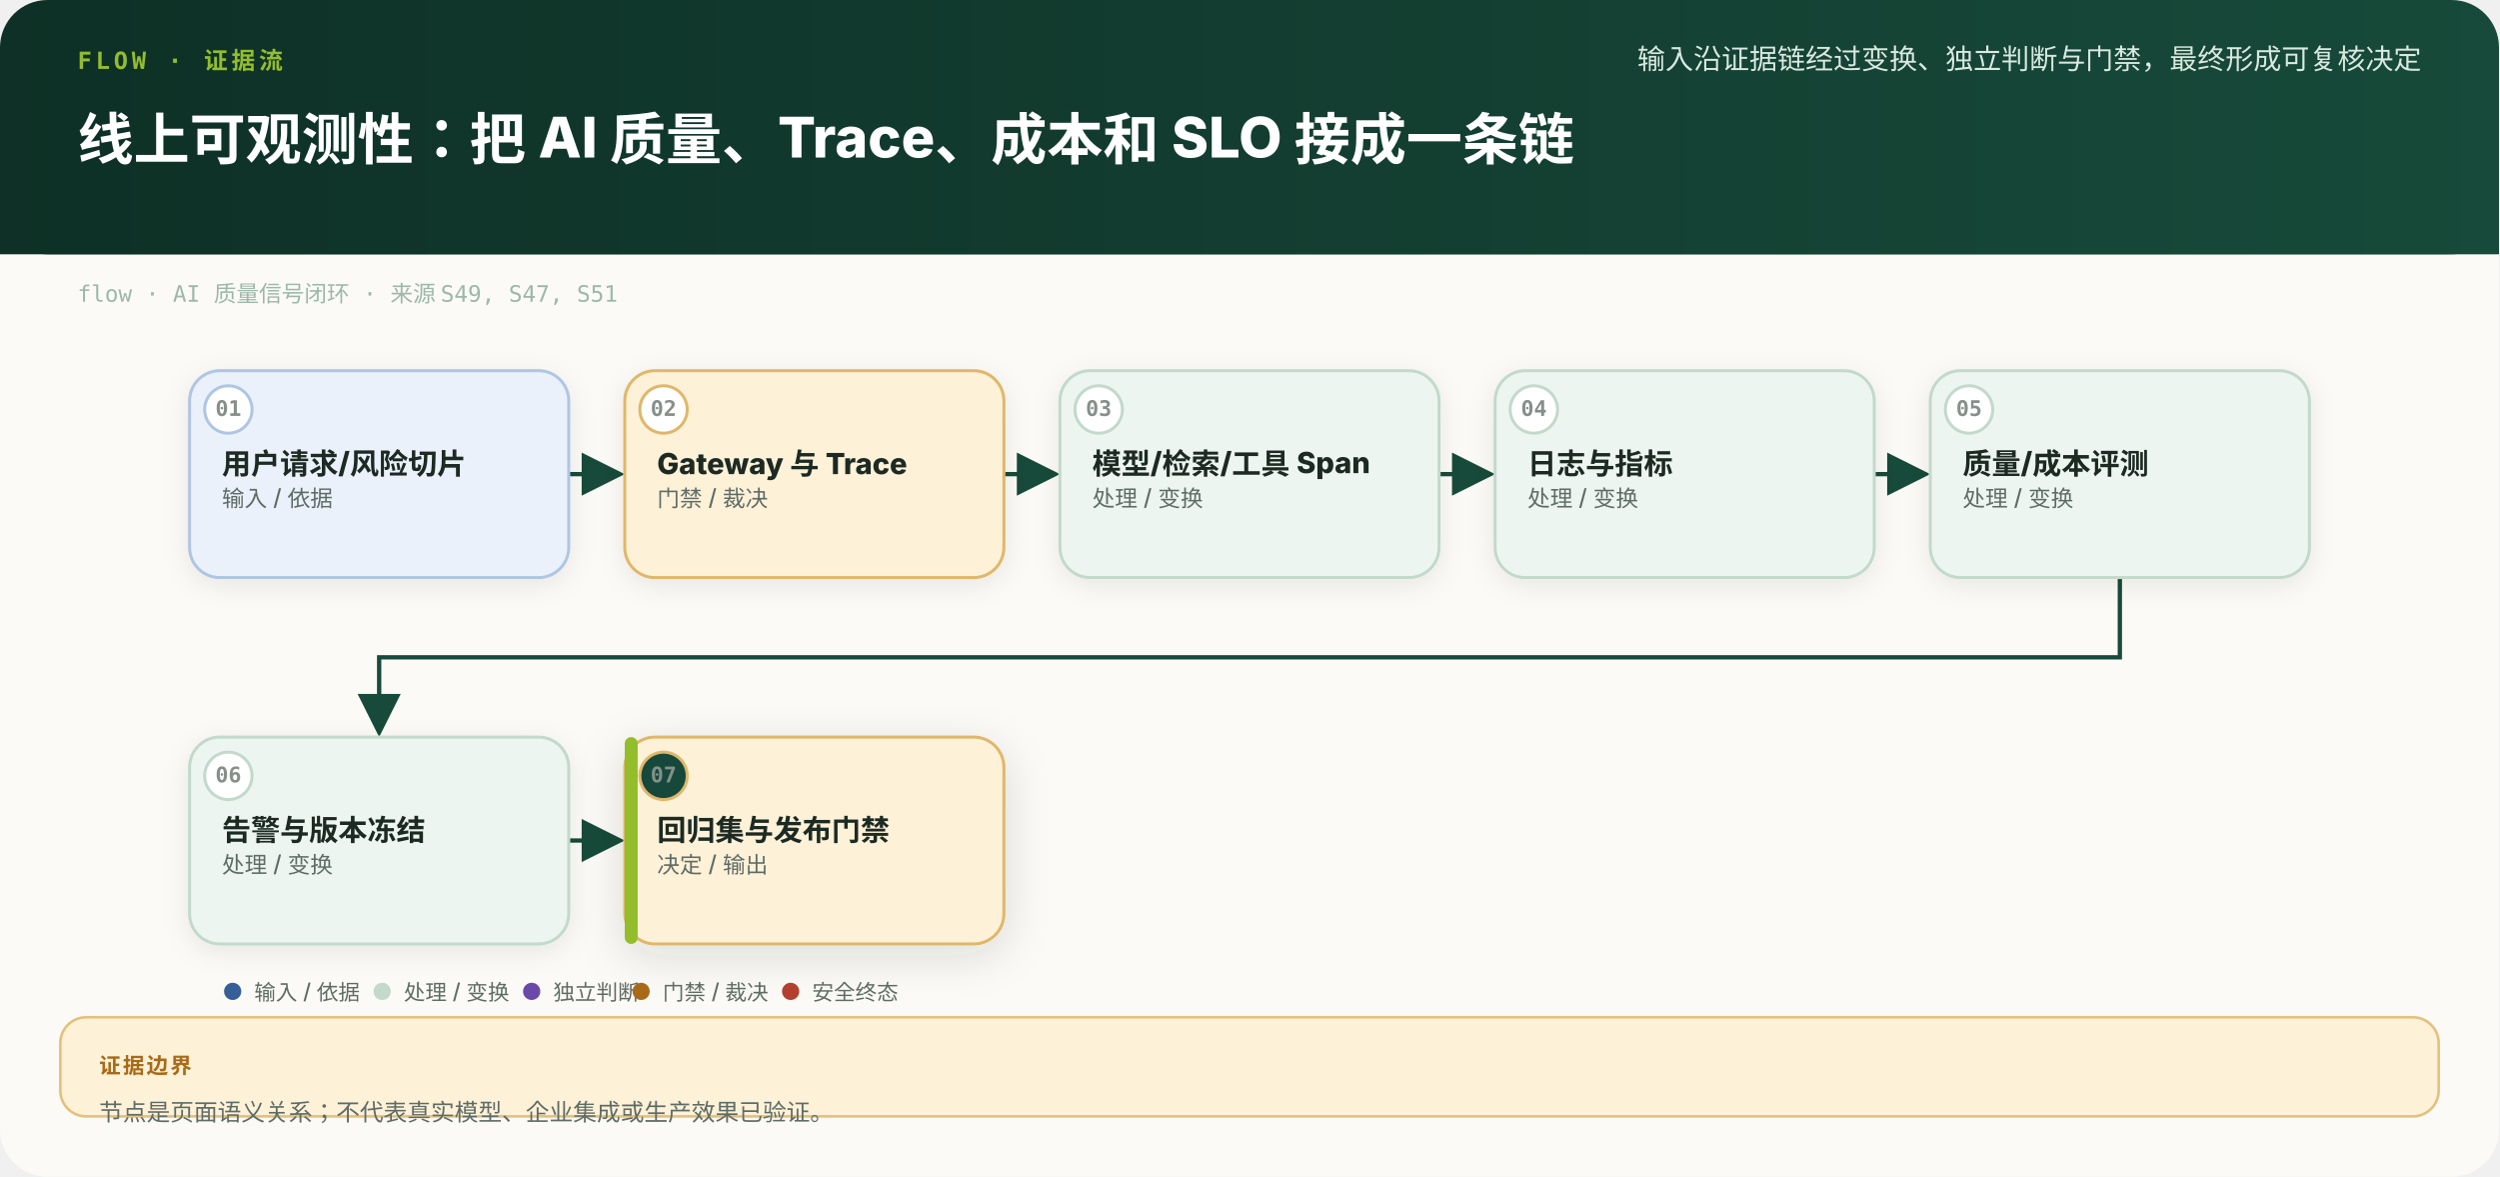
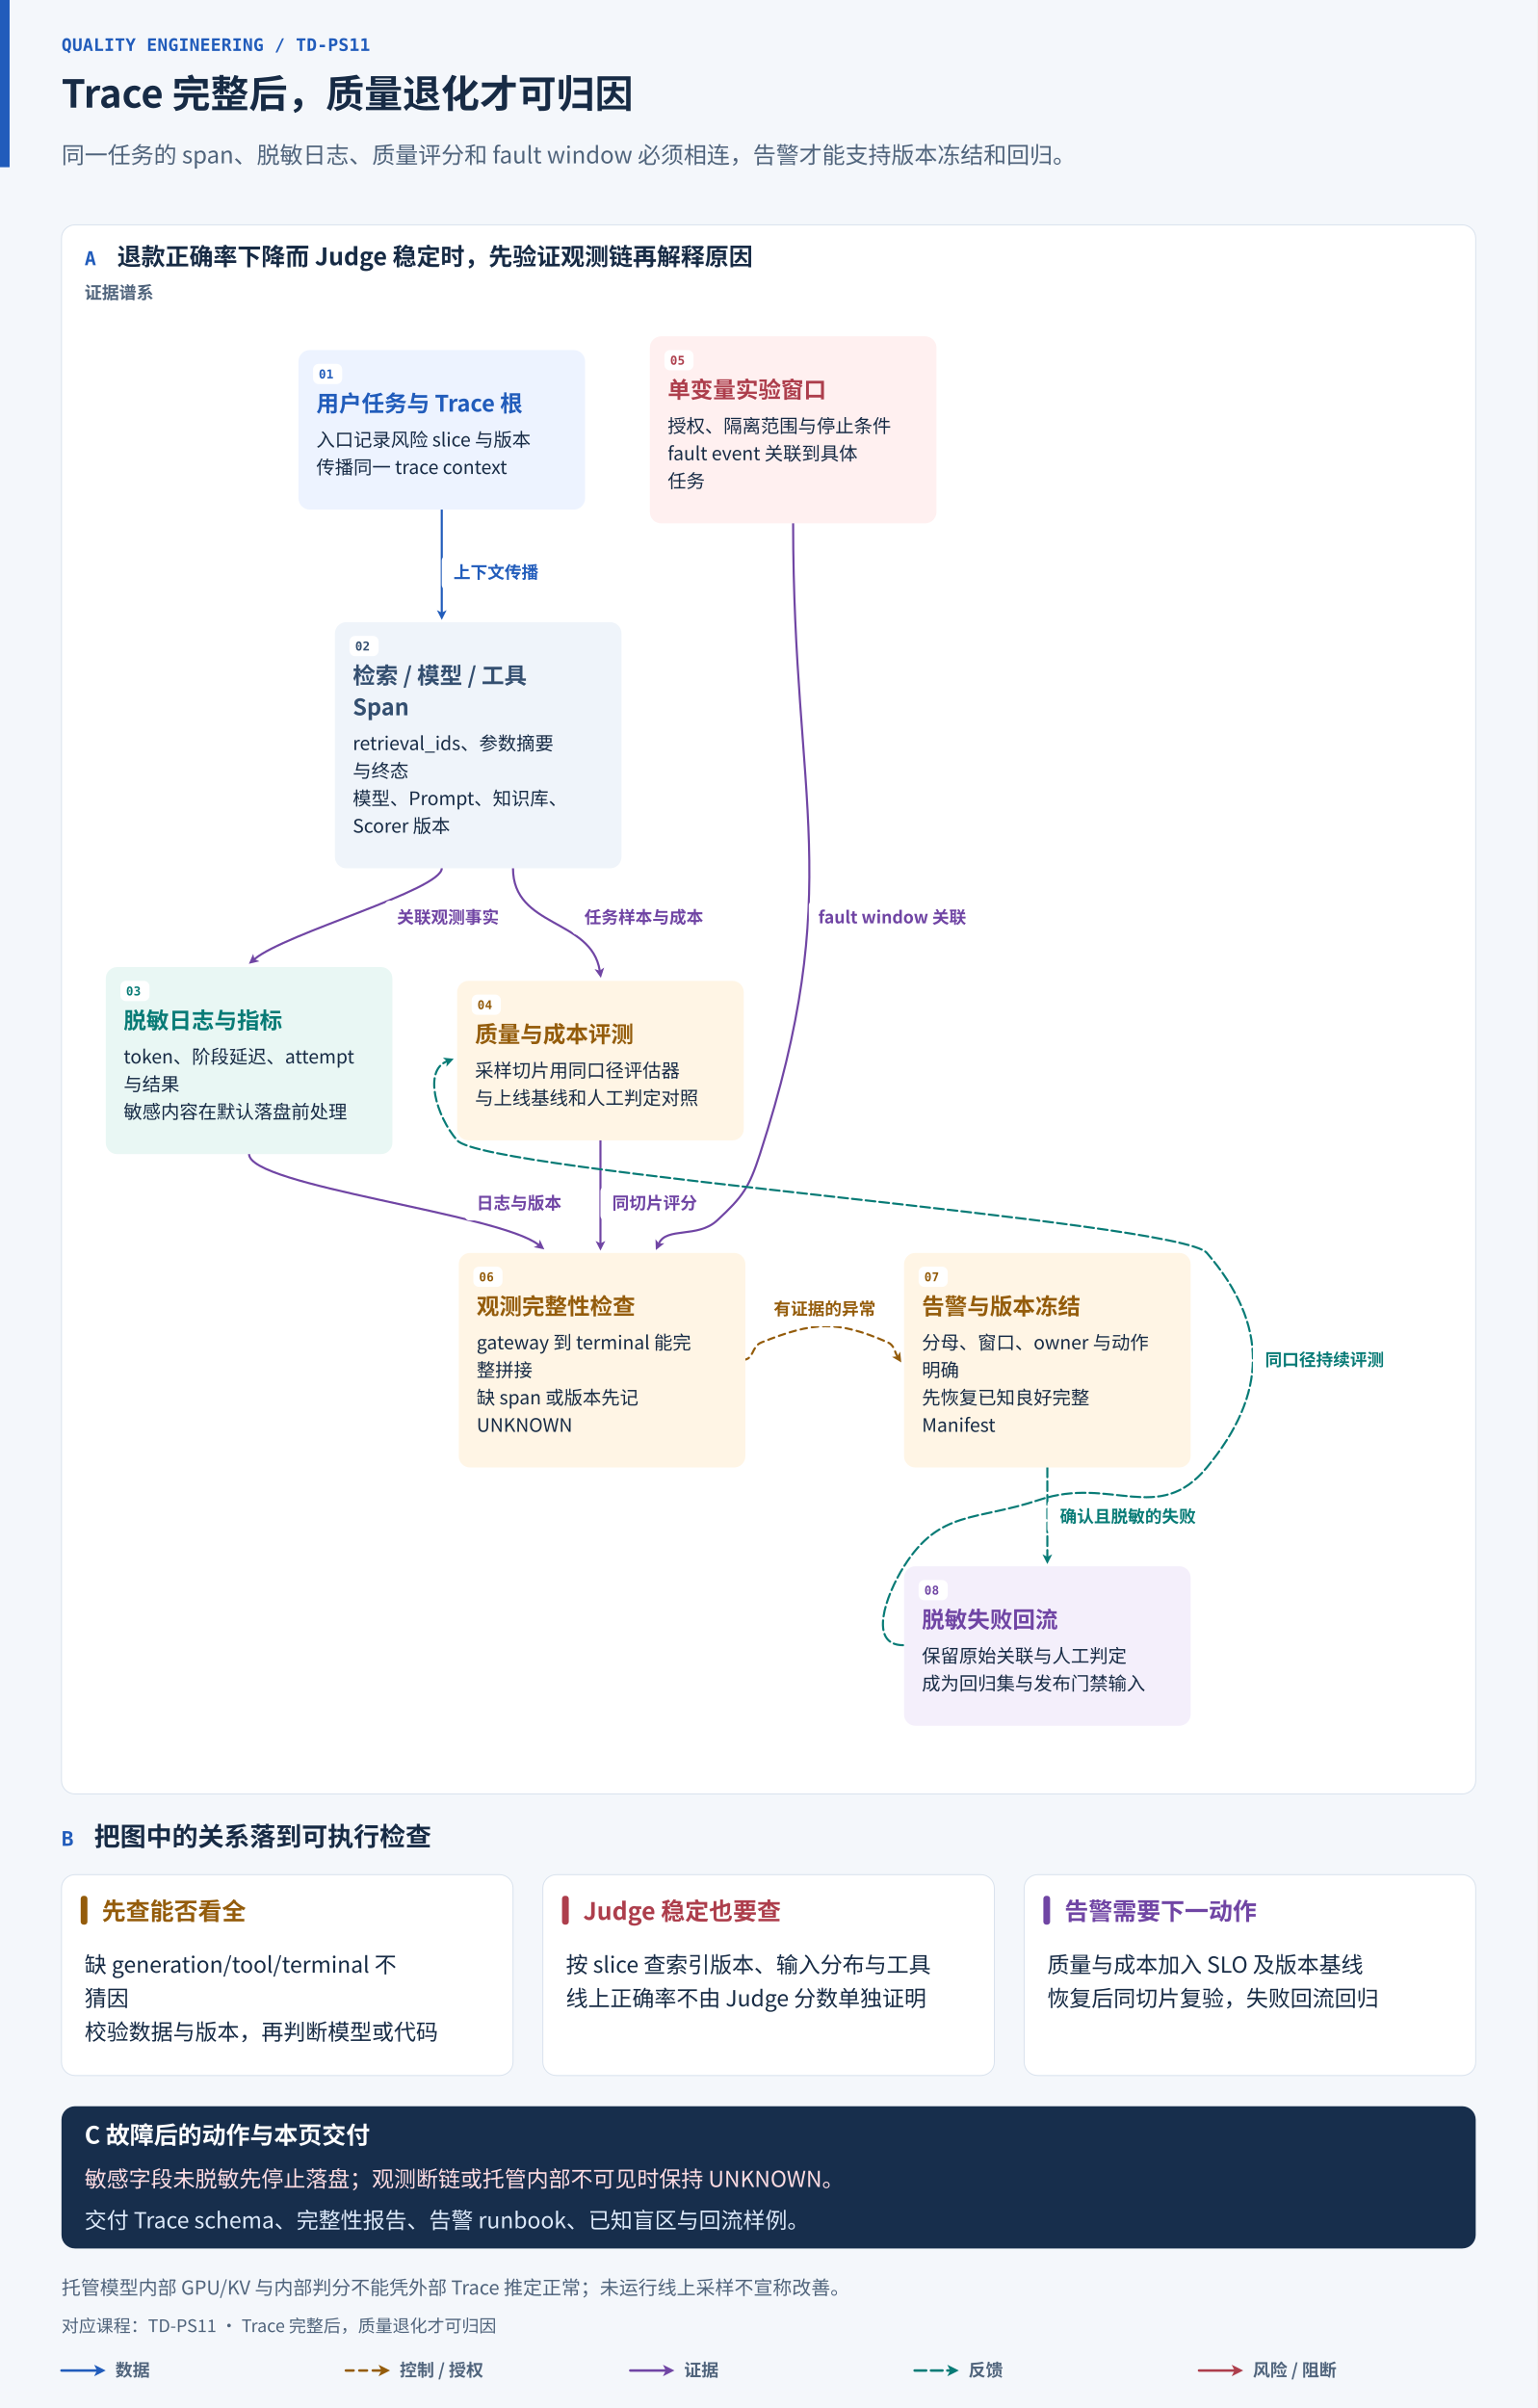
- <svg xmlns="http://www.w3.org/2000/svg" role="img" aria-labelledby="title desc" viewBox="0 0 1160 546" width="1160" height="546">
-   <linearGradient id="ds-header-grad" x1="0" y1="0" x2="1" y2="0">
-     <stop offset="0" stop-color="#0e3026" />
-     <stop offset="1" stop-color="#174a3a" />
-   </linearGradient>
+ <svg xmlns="http://www.w3.org/2000/svg" width="1600" height="2506" viewBox="0 0 1600 2506" role="img" aria-labelledby="title desc" data-redraw-version="2">
+   <style>text{font-family:'PingFang SC','Microsoft YaHei','Noto Sans CJK SC',system-ui,sans-serif}.mono{font-family:'SFMono-Regular',Consolas,monospace;letter-spacing:.25px}</style>
  <defs>
-     <filter id="ds-soft" x="-20%" y="-20%" width="140%" height="150%">
-       <feDropShadow dx="0" dy="3" stdDeviation="6" flood-color="#0e3026" flood-opacity="0.08" />
-     </filter>
-     <filter id="ds-strong" x="-20%" y="-20%" width="140%" height="150%">
-       <feDropShadow dx="0" dy="5" stdDeviation="10" flood-color="#0e3026" flood-opacity="0.13" />
-     </filter>
-     <marker id="ds-arw-forest" markerWidth="10" markerHeight="10" refX="8" refY="5" orient="auto">
-       <path d="M0 0 L10 5 L0 10 z" fill="#174a3a" />
+     <marker id="arr-data" markerUnits="userSpaceOnUse" markerWidth="12" markerHeight="12" refX="3" refY="6" orient="auto">
+       <path d="M0 0L12 6L0 12L3 6Z" fill="#215cbb" />
    </marker>
-     <marker id="ds-arw-amber" markerWidth="10" markerHeight="10" refX="8" refY="5" orient="auto">
-       <path d="M0 0 L10 5 L0 10 z" fill="#a96a18" />
+     <marker id="arr-control" markerUnits="userSpaceOnUse" markerWidth="12" markerHeight="12" refX="3" refY="6" orient="auto">
+       <path d="M0 0L12 6L0 12L3 6Z" fill="#945c0b" />
    </marker>
-     <marker id="ds-arw-red" markerWidth="10" markerHeight="10" refX="8" refY="5" orient="auto">
-       <path d="M0 0 L10 5 L0 10 z" fill="#b2402f" />
+     <marker id="arr-evidence" markerUnits="userSpaceOnUse" markerWidth="12" markerHeight="12" refX="3" refY="6" orient="auto">
+       <path d="M0 0L12 6L0 12L3 6Z" fill="#7045a4" />
    </marker>
-     <marker id="ds-arw-soft" markerWidth="10" markerHeight="10" refX="8" refY="5" orient="auto">
-       <path d="M0 0 L10 5 L0 10 z" fill="#85908a" />
+     <marker id="arr-feedback" markerUnits="userSpaceOnUse" markerWidth="12" markerHeight="12" refX="3" refY="6" orient="auto">
+       <path d="M0 0L12 6L0 12L3 6Z" fill="#087b76" />
+     </marker>
+     <marker id="arr-risk" markerUnits="userSpaceOnUse" markerWidth="12" markerHeight="12" refX="3" refY="6" orient="auto">
+       <path d="M0 0L12 6L0 12L3 6Z" fill="#ad3e4c" />
    </marker>
  </defs>
-   <style>
-     .ds-bg{fill:#fbfaf6}
-     .ds-header{fill:url(#ds-header-grad)}
-     .ds-eyebrow{font:700 11px ui-monospace,SFMono-Regular,Menlo,Consolas,monospace;letter-spacing:.16em;fill:#93bd2c}
-     .ds-title{font:800 26px -apple-system,BlinkMacSystemFont,"Segoe UI","PingFang SC","Hiragino Sans GB","Microsoft YaHei",sans-serif;fill:#ffffff}
-     .ds-subtitle{font:500 13px -apple-system,BlinkMacSystemFont,"Segoe UI","PingFang SC","Hiragino Sans GB","Microsoft YaHei",sans-serif;fill:#d9e8e0}
-     .ds-source{font:500 10.5px ui-monospace,SFMono-Regular,Menlo,Consolas,monospace;fill:#9db7ab}
-     .ds-section{font:800 11px ui-monospace,SFMono-Regular,Menlo,Consolas,monospace;letter-spacing:.12em;fill:#174a3a}
-     .ds-foot{font:500 11px -apple-system,BlinkMacSystemFont,"Segoe UI","PingFang SC","Hiragino Sans GB","Microsoft YaHei",sans-serif;fill:#5f6c66}
-     .ds-footbadge{font:800 10px ui-monospace,SFMono-Regular,Menlo,Consolas,monospace;letter-spacing:.1em;fill:#a96a18}
-     .ds-node rect{stroke-width:1.4}
-     .ds-node-title{font:800 13.5px -apple-system,BlinkMacSystemFont,"Segoe UI","PingFang SC","Hiragino Sans GB","Microsoft YaHei",sans-serif;fill:#1c2924}
-     .ds-node-detail{font:500 10.5px -apple-system,BlinkMacSystemFont,"Segoe UI","PingFang SC","Hiragino Sans GB","Microsoft YaHei",sans-serif;fill:#5f6c66}
-     .ds-node-index{font:800 10px ui-monospace,SFMono-Regular,Menlo,Consolas,monospace;fill:#85908a}
-     .ds-edge{fill:none;stroke:#174a3a;stroke-width:2}
-     .ds-edge-label{font:600 9.5px -apple-system,BlinkMacSystemFont,"Segoe UI","PingFang SC","Hiragino Sans GB","Microsoft YaHei",sans-serif;fill:#5f6c66;paint-order:stroke;stroke:#fbfaf6;stroke-width:4px}
-     .ds-legend{font:500 10px -apple-system,BlinkMacSystemFont,"Segoe UI","PingFang SC","Hiragino Sans GB","Microsoft YaHei",sans-serif;fill:#5f6c66}
- </style>
-   <rect class="ds-bg" width="1160" height="546" rx="22" />
-   <rect class="ds-header" x="0" y="0" width="1160" height="118" rx="22" />
-   <rect class="ds-header" x="0" y="96" width="1160" height="22" />
-   <text class="ds-eyebrow" x="36" y="32">FLOW · 证据流</text>
-   <text class="ds-subtitle" x="1124" y="32" text-anchor="end">输入沿证据链经过变换、独立判断与门禁，最终形成可复核决定</text>
-   <text class="ds-title" x="36" y="74">线上可观测性：把 AI 质量、Trace、成本和 SLO 接成一条链</text>
-   <text class="ds-source" x="36" y="140">flow · AI 质量信号闭环 · 来源 S49, S47, S51</text>
-   <path d="M 264 220 L 286 220" fill="none" stroke="#174a3a" stroke-width="2" marker-end="url(#ds-arw-forest)" />
-   <path d="M 466 220 L 488 220" fill="none" stroke="#174a3a" stroke-width="2" marker-end="url(#ds-arw-forest)" />
-   <path d="M 668 220 L 690 220" fill="none" stroke="#174a3a" stroke-width="2" marker-end="url(#ds-arw-forest)" />
-   <path d="M 870 220 L 892 220" fill="none" stroke="#174a3a" stroke-width="2" marker-end="url(#ds-arw-forest)" />
-   <path d="M 984 268 V 305 H 176 V 338" fill="none" stroke="#174a3a" stroke-width="2" marker-end="url(#ds-arw-forest)" />
-   <path d="M 264 390 L 286 390" fill="none" stroke="#174a3a" stroke-width="2" marker-end="url(#ds-arw-forest)" />
-   <g class="ds-node" filter="url(#ds-soft)">
-     <rect x="88" y="172" width="176" height="96" rx="14" fill="#eaf1fa" stroke="#aec6e3" />
-     <circle cx="106" cy="190" r="11" fill="#ffffff" stroke="#aec6e3" stroke-width="1.4" />
-     <text class="ds-node-index" x="106" y="193" text-anchor="middle">01</text>
-     <text class="ds-node-title" x="103" y="220">用户请求/风险切片</text>
-     <text class="ds-node-detail" x="103" y="235">输入 / 依据</text>
+   <rect width="1600" height="2506" fill="#f4f7fb" />
+   <rect width="10" height="174" fill="#215cbb" />
+   <text x="64" y="53" font-size="18" fill="#215cbb" font-weight="750" class="mono">QUALITY ENGINEERING  /  TD-PS11</text>
+   <text x="64" y="112" font-size="40" fill="#172b45" font-weight="750">Trace 完整后，质量退化才可归因</text>
+   <text x="64" y="170" font-size="24" fill="#50647c" font-weight="450">同一任务的 span、脱敏日志、质量评分和 fault window 必须相连，告警才能支持版本冻结和回归。</text>
+   <g id="system-graph" data-region="64,234,1472,1632.9745997351629">
+     <rect x="64" y="234" width="1472" height="1632.975" rx="14" fill="#fff" stroke="#d9e2ed" />
+     <text x="88" y="276" font-size="20" fill="#215cbb" font-weight="800" class="mono">A</text>
+     <text x="122" y="276" font-size="25" fill="#172b45" font-weight="700">退款正确率下降而 Judge 稳定时，先验证观测链再解释原因</text>
+     <text x="88" y="311" font-size="18" fill="#50647c" font-weight="550">证据谱系</text>
+     <g transform="translate(110.112 350) scale(0.8426628)" data-graph-scale="0.8426628144938003" data-routing="dot">
+       <path class="edge edge-data" d="M415 213 C415 271.09 415 288.51 415 341.19" fill="none" stroke="#215cbb" stroke-width="2.6" stroke-linecap="round" stroke-linejoin="round" marker-end="url(#arr-data)" data-edge-id="e0" data-from="root" data-to="spans" />
+       <path class="edge edge-evidence" d="M415 657 C415 683.76 222.05 737.15 183.61 769.21" fill="none" stroke="#7045a4" stroke-width="2.6" stroke-linecap="round" stroke-linejoin="round" marker-end="url(#arr-evidence)" data-edge-id="e1" data-from="spans" data-to="telemetry" />
+       <path class="edge edge-evidence" d="M503 657 C503 730.78 599.91 718.72 610.13 783.45" fill="none" stroke="#7045a4" stroke-width="2.6" stroke-linecap="round" stroke-linejoin="round" marker-end="url(#arr-evidence)" data-edge-id="e2" data-from="spans" data-to="quality" />
+       <path class="edge edge-evidence" d="M177 1010 C177 1049.32 486.35 1083.58 534.68 1122.11" fill="none" stroke="#7045a4" stroke-width="2.6" stroke-linecap="round" stroke-linejoin="round" marker-end="url(#arr-evidence)" data-edge-id="e3" data-from="telemetry" data-to="complete" />
+       <path class="edge edge-evidence" d="M611 992 C611 1050.09 611 1067.51 611 1120.19" fill="none" stroke="#7045a4" stroke-width="2.6" stroke-linecap="round" stroke-linejoin="round" marker-end="url(#arr-evidence)" data-edge-id="e4" data-from="quality" data-to="complete" />
+       <path class="edge edge-evidence" d="M849 231 C849 577.7 914.82 680.16 808 1010 C794.63 1051.28 786.86 1062.54 755 1092 C731.09 1114.11 692.68 1099.68 683.18 1120.31" fill="none" stroke="#7045a4" stroke-width="2.6" stroke-linecap="round" stroke-linejoin="round" marker-end="url(#arr-evidence)" data-edge-id="e5" data-from="fault" data-to="complete" />
+       <path class="edge edge-control" d="M787 1264 C800.99 1264 796.98 1247.64 810 1242.5 C874.49 1217.05 902.43 1214.81 966 1242.5 C974.04 1246 974.41 1254.5 977.75 1259.71" fill="none" stroke="#945c0b" stroke-width="2.6" stroke-linecap="round" stroke-linejoin="round" stroke-dasharray="8 6" marker-end="url(#arr-control)" data-edge-id="e6" data-from="complete" data-to="freeze" />
+       <path class="edge edge-feedback" d="M1163 1397 C1163 1447.09 1163 1462.48 1163 1507.28" fill="none" stroke="#087b76" stroke-width="2.6" stroke-linecap="round" stroke-linejoin="round" stroke-dasharray="12 5" marker-end="url(#arr-feedback)" data-edge-id="e7" data-from="freeze" data-to="regression" />
+       <path class="edge edge-feedback" d="M985 1616.5 C941.66 1616.5 962.9 1555.66 986 1519 C1030.08 1449.04 1074.61 1463.3 1153 1437 C1241.84 1407.2 1300.36 1469.27 1360 1397 C1434.97 1306.16 1436.85 1221.25 1360 1132 C1326.06 1092.58 468.14 1032.25 434 993 C407.92 963.02 392.2 906.6 421.35 895.44" fill="none" stroke="#087b76" stroke-width="2.6" stroke-linecap="round" stroke-linejoin="round" stroke-dasharray="12 5" marker-end="url(#arr-feedback)" data-edge-id="e8" data-from="regression" data-to="quality" />
+       <g id="node-root" class="node node-input" data-region="238,17,354,197">
+         <rect x="238" y="17" width="354" height="197" rx="14" fill="#edf3ff" stroke="none" />
+         <rect x="256" y="34" width="36" height="25" rx="7" fill="#fff" stroke="none" />
+         <text x="263" y="52" font-size="15" fill="#215cbb" font-weight="750" class="mono">01</text>
+         <text x="260" y="93" font-size="28" fill="#215cbb" font-weight="700">用户任务与 Trace 根</text>
+         <text x="260" y="136" font-size="23" fill="#172b45" font-weight="450">入口记录风险 slice 与版本</text>
+         <text x="260" y="170" font-size="23" fill="#172b45" font-weight="450">传播同一 trace context</text>
+       </g>
+       <g id="node-spans" class="node node-process" data-region="283,353,354,304">
+         <rect x="283" y="353" width="354" height="304" rx="14" fill="#eff4fa" stroke="none" />
+         <rect x="301" y="370" width="36" height="25" rx="7" fill="#fff" stroke="none" />
+         <text x="308" y="388" font-size="15" fill="#344f70" font-weight="750" class="mono">02</text>
+         <text x="305" y="429" font-size="28" fill="#344f70" font-weight="700">检索 / 模型 / 工具</text>
+         <text x="305" y="468" font-size="28" fill="#344f70" font-weight="700">Span</text>
+         <text x="305" y="511" font-size="23" fill="#172b45" font-weight="450">retrieval_ids、参数摘要</text>
+         <text x="305" y="545" font-size="23" fill="#172b45" font-weight="450">与终态</text>
+         <text x="305" y="579" font-size="23" fill="#172b45" font-weight="450">模型、Prompt、知识库、</text>
+         <text x="305" y="613" font-size="23" fill="#172b45" font-weight="450">Scorer 版本</text>
+       </g>
+       <g id="node-telemetry" class="node node-data" data-region="0,779,354,231">
+         <rect x="0" y="779" width="354" height="231" rx="14" fill="#e9f7f4" stroke="none" />
+         <rect x="18" y="796" width="36" height="25" rx="7" fill="#fff" stroke="none" />
+         <text x="25" y="814" font-size="15" fill="#087b76" font-weight="750" class="mono">03</text>
+         <text x="22" y="855" font-size="28" fill="#087b76" font-weight="700">脱敏日志与指标</text>
+         <text x="22" y="898" font-size="23" fill="#172b45" font-weight="450">token、阶段延迟、attempt</text>
+         <text x="22" y="932" font-size="23" fill="#172b45" font-weight="450">与结果</text>
+         <text x="22" y="966" font-size="23" fill="#172b45" font-weight="450">敏感内容在默认落盘前处理</text>
+       </g>
+       <g id="node-quality" class="node node-control" data-region="434,796,354,197">
+         <rect x="434" y="796" width="354" height="197" rx="14" fill="#fff5e5" stroke="none" />
+         <rect x="452" y="813" width="36" height="25" rx="7" fill="#fff" stroke="none" />
+         <text x="459" y="831" font-size="15" fill="#945c0b" font-weight="750" class="mono">04</text>
+         <text x="456" y="872" font-size="28" fill="#945c0b" font-weight="700">质量与成本评测</text>
+         <text x="456" y="915" font-size="23" fill="#172b45" font-weight="450">采样切片用同口径评估器</text>
+         <text x="456" y="949" font-size="23" fill="#172b45" font-weight="450">与上线基线和人工判定对照</text>
+       </g>
+       <g id="node-fault" class="node node-risk" data-region="672,0,354,231">
+         <rect x="672" y="0" width="354" height="231" rx="14" fill="#fff0f0" stroke="none" />
+         <rect x="690" y="17" width="36" height="25" rx="7" fill="#fff" stroke="none" />
+         <text x="697" y="35" font-size="15" fill="#ad3e4c" font-weight="750" class="mono">05</text>
+         <text x="694" y="76" font-size="28" fill="#ad3e4c" font-weight="700">单变量实验窗口</text>
+         <text x="694" y="119" font-size="23" fill="#172b45" font-weight="450">授权、隔离范围与停止条件</text>
+         <text x="694" y="153" font-size="23" fill="#172b45" font-weight="450">fault event 关联到具体</text>
+         <text x="694" y="187" font-size="23" fill="#172b45" font-weight="450">任务</text>
+       </g>
+       <g id="node-complete" class="node node-control" data-region="436,1132,354,265">
+         <rect x="436" y="1132" width="354" height="265" rx="14" fill="#fff5e5" stroke="none" />
+         <rect x="454" y="1149" width="36" height="25" rx="7" fill="#fff" stroke="none" />
+         <text x="461" y="1167" font-size="15" fill="#945c0b" font-weight="750" class="mono">06</text>
+         <text x="458" y="1208" font-size="28" fill="#945c0b" font-weight="700">观测完整性检查</text>
+         <text x="458" y="1251" font-size="23" fill="#172b45" font-weight="450">gateway 到 terminal 能完</text>
+         <text x="458" y="1285" font-size="23" fill="#172b45" font-weight="450">整拼接</text>
+         <text x="458" y="1319" font-size="23" fill="#172b45" font-weight="450">缺 span 或版本先记</text>
+         <text x="458" y="1353" font-size="23" fill="#172b45" font-weight="450">UNKNOWN</text>
+       </g>
+       <g id="node-freeze" class="node node-control" data-region="986,1132,354,265">
+         <rect x="986" y="1132" width="354" height="265" rx="14" fill="#fff5e5" stroke="none" />
+         <rect x="1004" y="1149" width="36" height="25" rx="7" fill="#fff" stroke="none" />
+         <text x="1011" y="1167" font-size="15" fill="#945c0b" font-weight="750" class="mono">07</text>
+         <text x="1008" y="1208" font-size="28" fill="#945c0b" font-weight="700">告警与版本冻结</text>
+         <text x="1008" y="1251" font-size="23" fill="#172b45" font-weight="450">分母、窗口、owner 与动作</text>
+         <text x="1008" y="1285" font-size="23" fill="#172b45" font-weight="450">明确</text>
+         <text x="1008" y="1319" font-size="23" fill="#172b45" font-weight="450">先恢复已知良好完整</text>
+         <text x="1008" y="1353" font-size="23" fill="#172b45" font-weight="450">Manifest</text>
+       </g>
+       <g id="node-regression" class="node node-evidence" data-region="986,1519,354,197">
+         <rect x="986" y="1519" width="354" height="197" rx="14" fill="#f4effb" stroke="none" />
+         <rect x="1004" y="1536" width="36" height="25" rx="7" fill="#fff" stroke="none" />
+         <text x="1011" y="1554" font-size="15" fill="#7045a4" font-weight="750" class="mono">08</text>
+         <text x="1008" y="1595" font-size="28" fill="#7045a4" font-weight="700">脱敏失败回流</text>
+         <text x="1008" y="1638" font-size="23" fill="#172b45" font-weight="450">保留原始关联与人工判定</text>
+         <text x="1008" y="1672" font-size="23" fill="#172b45" font-weight="450">成为回归集与发布门禁输入</text>
+       </g>
+       <rect x="415" y="271" width="134" height="42" rx="6" fill="#fff" stroke="none" />
+       <text x="482" y="299" font-size="21" fill="#215cbb" font-weight="600" text-anchor="middle" class="edge-label" data-edge-id="e0">上下文传播</text>
+       <rect x="344.67" y="697" width="156" height="42" rx="6" fill="#fff" stroke="none" />
+       <text x="422.67" y="725" font-size="21" fill="#7045a4" font-weight="600" text-anchor="middle" class="edge-label" data-edge-id="e1">关联观测事实</text>
+       <rect x="576.07" y="697" width="177" height="42" rx="6" fill="#fff" stroke="none" />
+       <text x="664.57" y="725" font-size="21" fill="#7045a4" font-weight="600" text-anchor="middle" class="edge-label" data-edge-id="e2">任务样本与成本</text>
+       <rect x="443.38" y="1050" width="134" height="42" rx="6" fill="#fff" stroke="none" />
+       <text x="510.38" y="1078" font-size="21" fill="#7045a4" font-weight="600" text-anchor="middle" class="edge-label" data-edge-id="e3">日志与版本</text>
+       <rect x="611" y="1050" width="134" height="42" rx="6" fill="#fff" stroke="none" />
+       <text x="678" y="1078" font-size="21" fill="#7045a4" font-weight="600" text-anchor="middle" class="edge-label" data-edge-id="e4">同切片评分</text>
+       <rect x="868.4" y="697" width="206" height="42" rx="6" fill="#fff" stroke="none" />
+       <text x="971.4" y="725" font-size="21" fill="#7045a4" font-weight="600" text-anchor="middle" class="edge-label" data-edge-id="e5">fault window 关联</text>
+       <rect x="810" y="1180.57" width="156" height="42" rx="6" fill="#fff" stroke="none" />
+       <text x="888" y="1208.57" font-size="21" fill="#945c0b" font-weight="600" text-anchor="middle" class="edge-label" data-edge-id="e6">有证据的异常</text>
+       <rect x="1163" y="1437" width="199" height="42" rx="6" fill="#fff" stroke="none" />
+       <text x="1262.5" y="1465" font-size="21" fill="#087b76" font-weight="600" text-anchor="middle" class="edge-label" data-edge-id="e7">确认且脱敏的失败</text>
+       <rect x="1416.9" y="1243.5" width="177" height="42" rx="6" fill="#fff" stroke="none" />
+       <text x="1505.4" y="1271.5" font-size="21" fill="#087b76" font-weight="600" text-anchor="middle" class="edge-label" data-edge-id="e8">同口径持续评测</text>
+     </g>
  </g>
-   <g class="ds-node" filter="url(#ds-soft)">
-     <rect x="290" y="172" width="176" height="96" rx="14" fill="#fdf1d8" stroke="#e0b76a" />
-     <circle cx="308" cy="190" r="11" fill="#ffffff" stroke="#e0b76a" stroke-width="1.4" />
-     <text class="ds-node-index" x="308" y="193" text-anchor="middle">02</text>
-     <text class="ds-node-title" x="305" y="220">Gateway 与 Trace</text>
-     <text class="ds-node-detail" x="305" y="235">门禁 / 裁决</text>
+   <text x="64" y="1920.975" font-size="21" fill="#215cbb" font-weight="800" class="mono">B</text>
+   <text x="98" y="1920.975" font-size="27" fill="#172b45" font-weight="700">把图中的关系落到可执行检查</text>
+   <g id="detail-0" data-region="64,1950.9745997351629,470,209">
+     <rect x="64" y="1950.975" width="470" height="209" rx="14" fill="#fff" stroke="#d9e2ed" />
+     <rect x="84" y="1972.975" width="7" height="30" rx="3" fill="#945c0b" stroke="none" />
+     <text x="106" y="1997.975" font-size="25" fill="#945c0b" font-weight="700">先查能否看全</text>
+     <text x="88" y="2052.975" font-size="23" fill="#172b45" font-weight="450">缺 generation/tool/terminal 不</text>
+     <text x="88" y="2087.975" font-size="23" fill="#172b45" font-weight="450">猜因</text>
+     <text x="88" y="2122.975" font-size="23" fill="#172b45" font-weight="450">校验数据与版本，再判断模型或代码</text>
  </g>
-   <g class="ds-node" filter="url(#ds-soft)">
-     <rect x="492" y="172" width="176" height="96" rx="14" fill="#edf5f0" stroke="#c2d9cc" />
-     <circle cx="510" cy="190" r="11" fill="#ffffff" stroke="#c2d9cc" stroke-width="1.4" />
-     <text class="ds-node-index" x="510" y="193" text-anchor="middle">03</text>
-     <text class="ds-node-title" x="507" y="220">模型/检索/工具 Span</text>
-     <text class="ds-node-detail" x="507" y="235">处理 / 变换</text>
+   <g id="detail-1" data-region="565,1950.9745997351629,470,209">
+     <rect x="565" y="1950.975" width="470" height="209" rx="14" fill="#fff" stroke="#d9e2ed" />
+     <rect x="585" y="1972.975" width="7" height="30" rx="3" fill="#ad3e4c" stroke="none" />
+     <text x="607" y="1997.975" font-size="25" fill="#ad3e4c" font-weight="700">Judge 稳定也要查</text>
+     <text x="589" y="2052.975" font-size="23" fill="#172b45" font-weight="450">按 slice 查索引版本、输入分布与工具</text>
+     <text x="589" y="2087.975" font-size="23" fill="#172b45" font-weight="450">线上正确率不由 Judge 分数单独证明</text>
  </g>
-   <g class="ds-node" filter="url(#ds-soft)">
-     <rect x="694" y="172" width="176" height="96" rx="14" fill="#edf5f0" stroke="#c2d9cc" />
-     <circle cx="712" cy="190" r="11" fill="#ffffff" stroke="#c2d9cc" stroke-width="1.4" />
-     <text class="ds-node-index" x="712" y="193" text-anchor="middle">04</text>
-     <text class="ds-node-title" x="709" y="220">日志与指标</text>
-     <text class="ds-node-detail" x="709" y="235">处理 / 变换</text>
+   <g id="detail-2" data-region="1066,1950.9745997351629,470,209">
+     <rect x="1066" y="1950.975" width="470" height="209" rx="14" fill="#fff" stroke="#d9e2ed" />
+     <rect x="1086" y="1972.975" width="7" height="30" rx="3" fill="#7045a4" stroke="none" />
+     <text x="1108" y="1997.975" font-size="25" fill="#7045a4" font-weight="700">告警需要下一动作</text>
+     <text x="1090" y="2052.975" font-size="23" fill="#172b45" font-weight="450">质量与成本加入 SLO 及版本基线</text>
+     <text x="1090" y="2087.975" font-size="23" fill="#172b45" font-weight="450">恢复后同切片复验，失败回流回归</text>
  </g>
-   <g class="ds-node" filter="url(#ds-soft)">
-     <rect x="896" y="172" width="176" height="96" rx="14" fill="#edf5f0" stroke="#c2d9cc" />
-     <circle cx="914" cy="190" r="11" fill="#ffffff" stroke="#c2d9cc" stroke-width="1.4" />
-     <text class="ds-node-index" x="914" y="193" text-anchor="middle">05</text>
-     <text class="ds-node-title" x="911" y="220">质量/成本评测</text>
-     <text class="ds-node-detail" x="911" y="235">处理 / 变换</text>
+   <g id="failure-and-output" data-region="64,2191.974599735163,1472,148">
+     <rect x="64" y="2191.975" width="1472" height="148" rx="14" fill="#172e4c" stroke="none" />
+     <text x="88" y="2230.975" font-size="25" fill="#fff" font-weight="700">C  故障后的动作与本页交付</text>
+     <text x="88" y="2275.975" font-size="23" fill="#ffdce2" font-weight="450">敏感字段未脱敏先停止落盘；观测断链或托管内部不可见时保持 UNKNOWN。</text>
+     <text x="88" y="2318.975" font-size="23" fill="#dce9fa" font-weight="450">交付 Trace schema、完整性报告、告警 runbook、已知盲区与回流样例。</text>
  </g>
-   <g class="ds-node" filter="url(#ds-soft)">
-     <rect x="88" y="342" width="176" height="96" rx="14" fill="#edf5f0" stroke="#c2d9cc" />
-     <circle cx="106" cy="360" r="11" fill="#ffffff" stroke="#c2d9cc" stroke-width="1.4" />
-     <text class="ds-node-index" x="106" y="363" text-anchor="middle">06</text>
-     <text class="ds-node-title" x="103" y="390">告警与版本冻结</text>
-     <text class="ds-node-detail" x="103" y="405">处理 / 变换</text>
-   </g>
-   <g class="ds-node" filter="url(#ds-strong)">
-     <rect x="290" y="342" width="176" height="96" rx="14" fill="#fdf1d8" stroke="#e0b76a" stroke-width="2" />
-     <rect x="290" y="342" width="6" height="96" rx="3" fill="#93bd2c" />
-     <circle cx="308" cy="360" r="11" fill="#174a3a" stroke="#e0b76a" stroke-width="1.4" />
-     <text class="ds-node-index" x="308" y="363" text-anchor="middle" fill="#ffffff">07</text>
-     <text class="ds-node-title" x="305" y="390">回归集与发布门禁</text>
-     <text class="ds-node-detail" x="305" y="405">决定 / 输出</text>
-   </g>
-   <circle cx="108" cy="460" r="4" fill="#355f96" />
-   <text class="ds-legend" x="118" y="464">输入 / 依据</text>
-   <circle cx="177.4" cy="460" r="4" fill="#c2d9cc" />
-   <text class="ds-legend" x="187.4" y="464">处理 / 变换</text>
-   <circle cx="246.8" cy="460" r="4" fill="#6a49a8" />
-   <text class="ds-legend" x="256.8" y="464">独立判断</text>
-   <circle cx="297.6" cy="460" r="4" fill="#a96a18" />
-   <text class="ds-legend" x="307.6" y="464">门禁 / 裁决</text>
-   <circle cx="367" cy="460" r="4" fill="#b2402f" />
-   <text class="ds-legend" x="377" y="464">安全终态</text>
-   <rect x="28" y="472" width="1104" height="46" rx="12" fill="#fdf1d8" stroke="#e3c07b" stroke-width="1.2" />
-   <text class="ds-footbadge" x="46" y="498">证据边界</text>
-   <text class="ds-foot" x="46" y="520">节点是页面语义关系；不代表真实模型、企业集成或生产效果已验证。</text>
+   <text x="64" y="2387.975" font-size="20" fill="#50647c" font-weight="450">托管模型内部 GPU/KV 与内部判分不能凭外部 Trace 推定正常；未运行线上采样不宣称改善。</text>
+   <text x="64" y="2426.975" font-size="18" fill="#50647c" font-weight="450">对应课程：TD-PS11 · Trace 完整后，质量退化才可归因</text>
+   <path class="edge edge-data" d="M64 2466.975 L101 2466.975" fill="none" stroke="#215cbb" stroke-width="2.6" stroke-linecap="round" stroke-linejoin="round" marker-end="url(#arr-data)" />
+   <text x="120" y="2472.975" font-size="18" fill="#50647c" font-weight="550">数据</text>
+   <path class="edge edge-control" d="M360 2466.975 L397 2466.975" fill="none" stroke="#945c0b" stroke-width="2.6" stroke-linecap="round" stroke-linejoin="round" stroke-dasharray="8 6" marker-end="url(#arr-control)" />
+   <text x="416" y="2472.975" font-size="18" fill="#50647c" font-weight="550">控制 / 授权</text>
+   <path class="edge edge-evidence" d="M656 2466.975 L693 2466.975" fill="none" stroke="#7045a4" stroke-width="2.6" stroke-linecap="round" stroke-linejoin="round" marker-end="url(#arr-evidence)" />
+   <text x="712" y="2472.975" font-size="18" fill="#50647c" font-weight="550">证据</text>
+   <path class="edge edge-feedback" d="M952 2466.975 L989 2466.975" fill="none" stroke="#087b76" stroke-width="2.6" stroke-linecap="round" stroke-linejoin="round" stroke-dasharray="12 5" marker-end="url(#arr-feedback)" />
+   <text x="1008" y="2472.975" font-size="18" fill="#50647c" font-weight="550">反馈</text>
+   <path class="edge edge-risk" d="M1248 2466.975 L1285 2466.975" fill="none" stroke="#ad3e4c" stroke-width="2.6" stroke-linecap="round" stroke-linejoin="round" marker-end="url(#arr-risk)" />
+   <text x="1304" y="2472.975" font-size="18" fill="#50647c" font-weight="550">风险 / 阻断</text>
</svg>
